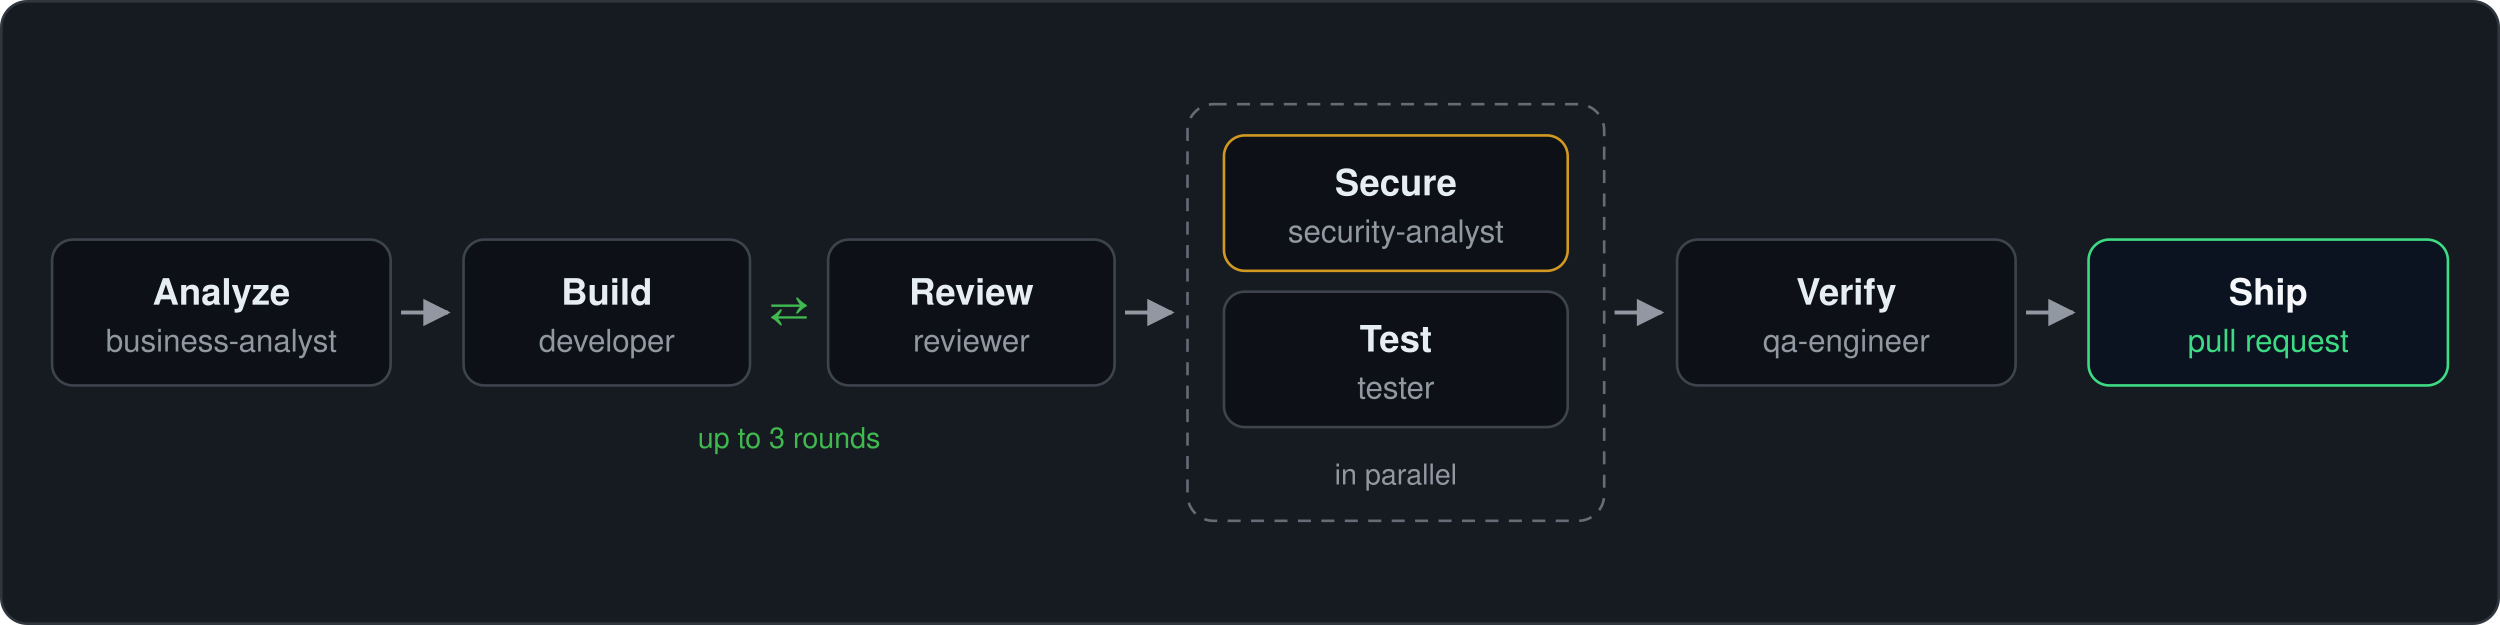
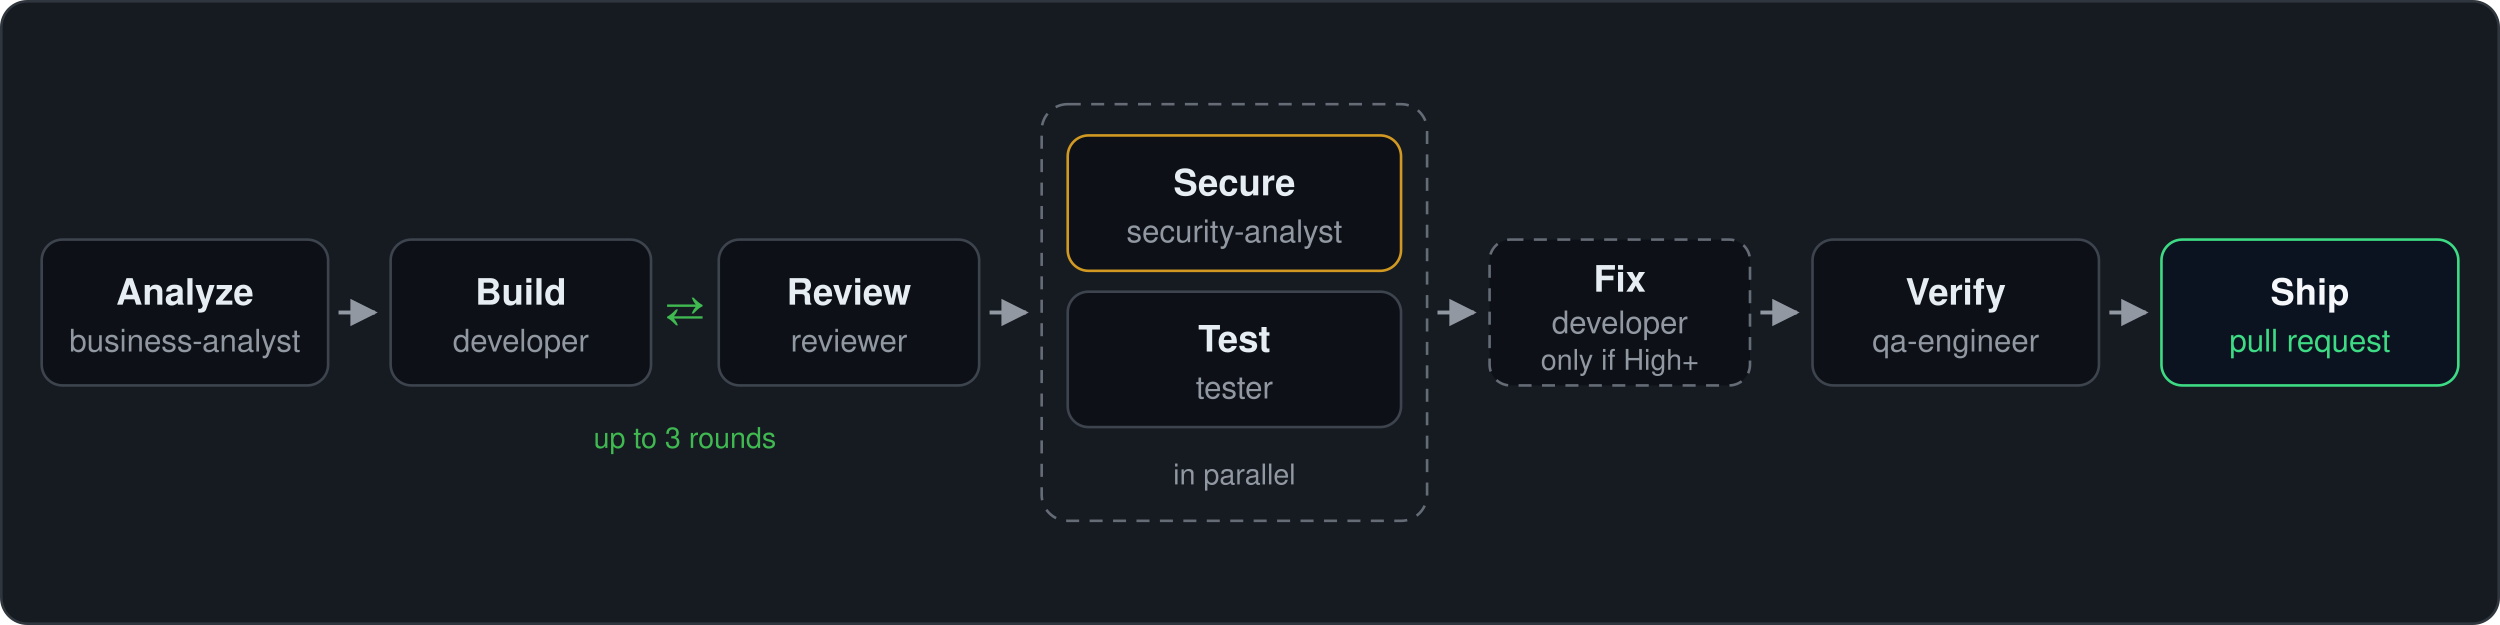
- <svg xmlns="http://www.w3.org/2000/svg" width="960" height="240" viewBox="0 0 960 240" role="img" aria-label="Pipeline: analyze, then build and review in a loop of up to three rounds, then security and tests in parallel, then QA verification, then a pull request" font-family="-apple-system,BlinkMacSystemFont,Segoe UI,Helvetica,Arial,sans-serif">
+ <svg xmlns="http://www.w3.org/2000/svg" width="960" height="240" viewBox="0 0 960 240" role="img" aria-label="Pipeline: analyze, then build and review in a loop of up to three rounds, then security and tests in parallel, then a fix pass only on High or Critical findings, then QA verification, then a pull request" font-family="-apple-system,BlinkMacSystemFont,Segoe UI,Helvetica,Arial,sans-serif">
  <defs>
    <marker id="a" viewBox="0 0 10 10" refX="9" refY="5" markerWidth="7" markerHeight="7" orient="auto">
      <path d="M0 0L10 5L0 10z" fill="#9198a1" />
    </marker>
  </defs>
  <rect x="0.5" y="0.5" width="959" height="239" rx="10" fill="#161b22" stroke="#30363d" />
-   <rect x="20" y="92" width="130" height="56" rx="8" fill="#0d1117" stroke="#3d444d" />
-   <text x="85" y="117" text-anchor="middle" font-size="14" font-weight="600" fill="#e6edf3">Analyze</text>
-   <text x="85" y="135" text-anchor="middle" font-size="12" fill="#9198a1">business-analyst</text>
-   <line x1="154" y1="120" x2="172" y2="120" stroke="#9198a1" stroke-width="1.5" marker-end="url(#a)" />
-   <rect x="178" y="92" width="110" height="56" rx="8" fill="#0d1117" stroke="#3d444d" />
-   <text x="233" y="117" text-anchor="middle" font-size="14" font-weight="600" fill="#e6edf3">Build</text>
-   <text x="233" y="135" text-anchor="middle" font-size="12" fill="#9198a1">developer</text>
-   <text x="303" y="126" text-anchor="middle" font-size="18" font-weight="600" fill="#3fb950">⇄</text>
-   <rect x="318" y="92" width="110" height="56" rx="8" fill="#0d1117" stroke="#3d444d" />
-   <text x="373" y="117" text-anchor="middle" font-size="14" font-weight="600" fill="#e6edf3">Review</text>
-   <text x="373" y="135" text-anchor="middle" font-size="12" fill="#9198a1">reviewer</text>
-   <text x="303" y="172" text-anchor="middle" font-size="11" fill="#3fb950">up to 3 rounds</text>
-   <line x1="432" y1="120" x2="450" y2="120" stroke="#9198a1" stroke-width="1.5" marker-end="url(#a)" />
-   <rect x="456" y="40" width="160" height="160" rx="10" fill="none" stroke="#656c76" stroke-dasharray="5 4" />
-   <rect x="470" y="52" width="132" height="52" rx="8" fill="#0d1117" stroke="#d29922" />
-   <text x="536" y="75" text-anchor="middle" font-size="14" font-weight="600" fill="#e6edf3">Secure</text>
-   <text x="536" y="93" text-anchor="middle" font-size="12" fill="#9198a1">security-analyst</text>
-   <rect x="470" y="112" width="132" height="52" rx="8" fill="#0d1117" stroke="#3d444d" />
-   <text x="536" y="135" text-anchor="middle" font-size="14" font-weight="600" fill="#e6edf3">Test</text>
-   <text x="536" y="153" text-anchor="middle" font-size="12" fill="#9198a1">tester</text>
-   <text x="536" y="186" text-anchor="middle" font-size="11" fill="#9198a1">in parallel</text>
-   <line x1="620" y1="120" x2="638" y2="120" stroke="#9198a1" stroke-width="1.5" marker-end="url(#a)" />
-   <rect x="644" y="92" width="130" height="56" rx="8" fill="#0d1117" stroke="#3d444d" />
-   <text x="709" y="117" text-anchor="middle" font-size="14" font-weight="600" fill="#e6edf3">Verify</text>
-   <text x="709" y="135" text-anchor="middle" font-size="12" fill="#9198a1">qa-engineer</text>
-   <line x1="778" y1="120" x2="796" y2="120" stroke="#9198a1" stroke-width="1.5" marker-end="url(#a)" />
-   <rect x="802" y="92" width="138" height="56" rx="8" fill="#0b1220" stroke="#3ddc84" />
-   <text x="871" y="117" text-anchor="middle" font-size="14" font-weight="600" fill="#f5f7fa">Ship</text>
-   <text x="871" y="135" text-anchor="middle" font-size="12" fill="#3ddc84">pull request</text>
+   <rect x="16" y="92" width="110" height="56" rx="8" fill="#0d1117" stroke="#3d444d" />
+   <text x="71" y="117" text-anchor="middle" font-size="14" font-weight="600" fill="#e6edf3">Analyze</text>
+   <text x="71" y="135" text-anchor="middle" font-size="12" fill="#9198a1">business-analyst</text>
+   <line x1="130" y1="120" x2="144" y2="120" stroke="#9198a1" stroke-width="1.5" marker-end="url(#a)" />
+   <rect x="150" y="92" width="100" height="56" rx="8" fill="#0d1117" stroke="#3d444d" />
+   <text x="200" y="117" text-anchor="middle" font-size="14" font-weight="600" fill="#e6edf3">Build</text>
+   <text x="200" y="135" text-anchor="middle" font-size="12" fill="#9198a1">developer</text>
+   <text x="263" y="126" text-anchor="middle" font-size="18" font-weight="600" fill="#3fb950">⇄</text>
+   <rect x="276" y="92" width="100" height="56" rx="8" fill="#0d1117" stroke="#3d444d" />
+   <text x="326" y="117" text-anchor="middle" font-size="14" font-weight="600" fill="#e6edf3">Review</text>
+   <text x="326" y="135" text-anchor="middle" font-size="12" fill="#9198a1">reviewer</text>
+   <text x="263" y="172" text-anchor="middle" font-size="11" fill="#3fb950">up to 3 rounds</text>
+   <line x1="380" y1="120" x2="394" y2="120" stroke="#9198a1" stroke-width="1.5" marker-end="url(#a)" />
+   <rect x="400" y="40" width="148" height="160" rx="10" fill="none" stroke="#656c76" stroke-dasharray="5 4" />
+   <rect x="410" y="52" width="128" height="52" rx="8" fill="#0d1117" stroke="#d29922" />
+   <text x="474" y="75" text-anchor="middle" font-size="14" font-weight="600" fill="#e6edf3">Secure</text>
+   <text x="474" y="93" text-anchor="middle" font-size="12" fill="#9198a1">security-analyst</text>
+   <rect x="410" y="112" width="128" height="52" rx="8" fill="#0d1117" stroke="#3d444d" />
+   <text x="474" y="135" text-anchor="middle" font-size="14" font-weight="600" fill="#e6edf3">Test</text>
+   <text x="474" y="153" text-anchor="middle" font-size="12" fill="#9198a1">tester</text>
+   <text x="474" y="186" text-anchor="middle" font-size="11" fill="#9198a1">in parallel</text>
+   <line x1="552" y1="120" x2="566" y2="120" stroke="#9198a1" stroke-width="1.5" marker-end="url(#a)" />
+   <rect x="572" y="92" width="100" height="56" rx="8" fill="#0d1117" stroke="#656c76" stroke-dasharray="5 4" />
+   <text x="622" y="112" text-anchor="middle" font-size="14" font-weight="600" fill="#e6edf3">Fix</text>
+   <text x="622" y="128" text-anchor="middle" font-size="12" fill="#9198a1">developer</text>
+   <text x="622" y="142" text-anchor="middle" font-size="11" fill="#9198a1">only if High+</text>
+   <line x1="676" y1="120" x2="690" y2="120" stroke="#9198a1" stroke-width="1.5" marker-end="url(#a)" />
+   <rect x="696" y="92" width="110" height="56" rx="8" fill="#0d1117" stroke="#3d444d" />
+   <text x="751" y="117" text-anchor="middle" font-size="14" font-weight="600" fill="#e6edf3">Verify</text>
+   <text x="751" y="135" text-anchor="middle" font-size="12" fill="#9198a1">qa-engineer</text>
+   <line x1="810" y1="120" x2="824" y2="120" stroke="#9198a1" stroke-width="1.5" marker-end="url(#a)" />
+   <rect x="830" y="92" width="114" height="56" rx="8" fill="#0b1220" stroke="#3ddc84" />
+   <text x="887" y="117" text-anchor="middle" font-size="14" font-weight="600" fill="#f5f7fa">Ship</text>
+   <text x="887" y="135" text-anchor="middle" font-size="12" fill="#3ddc84">pull request</text>
</svg>
